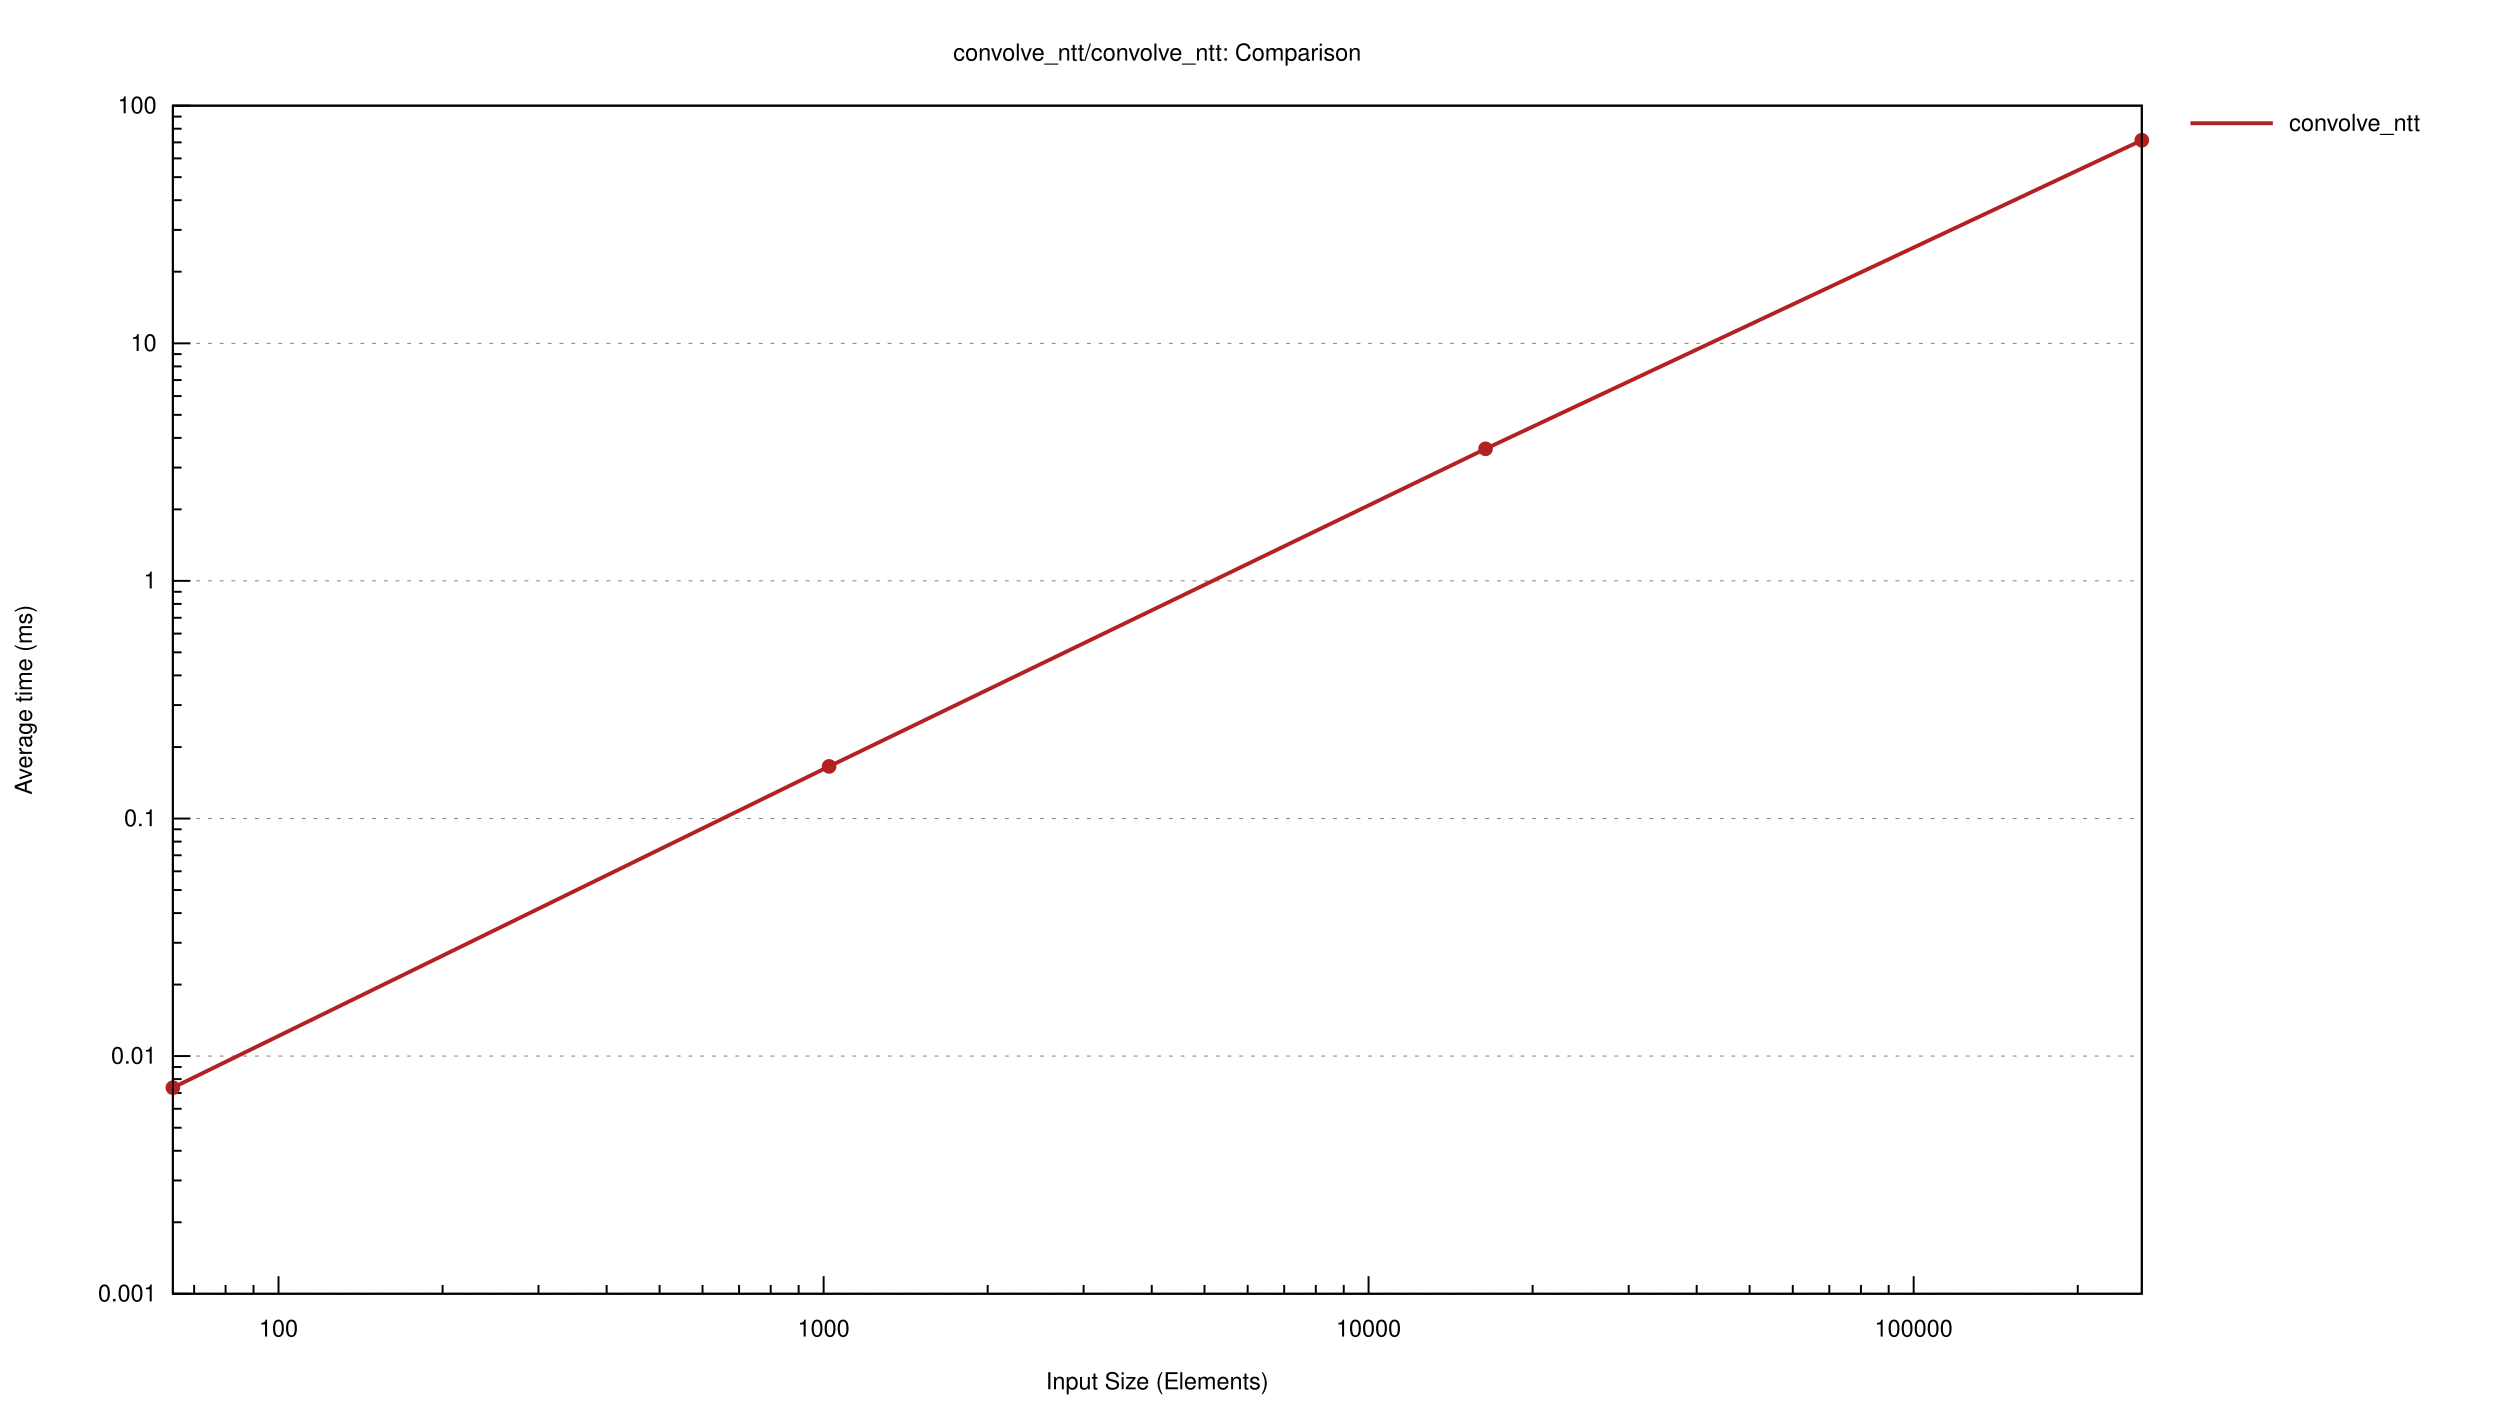
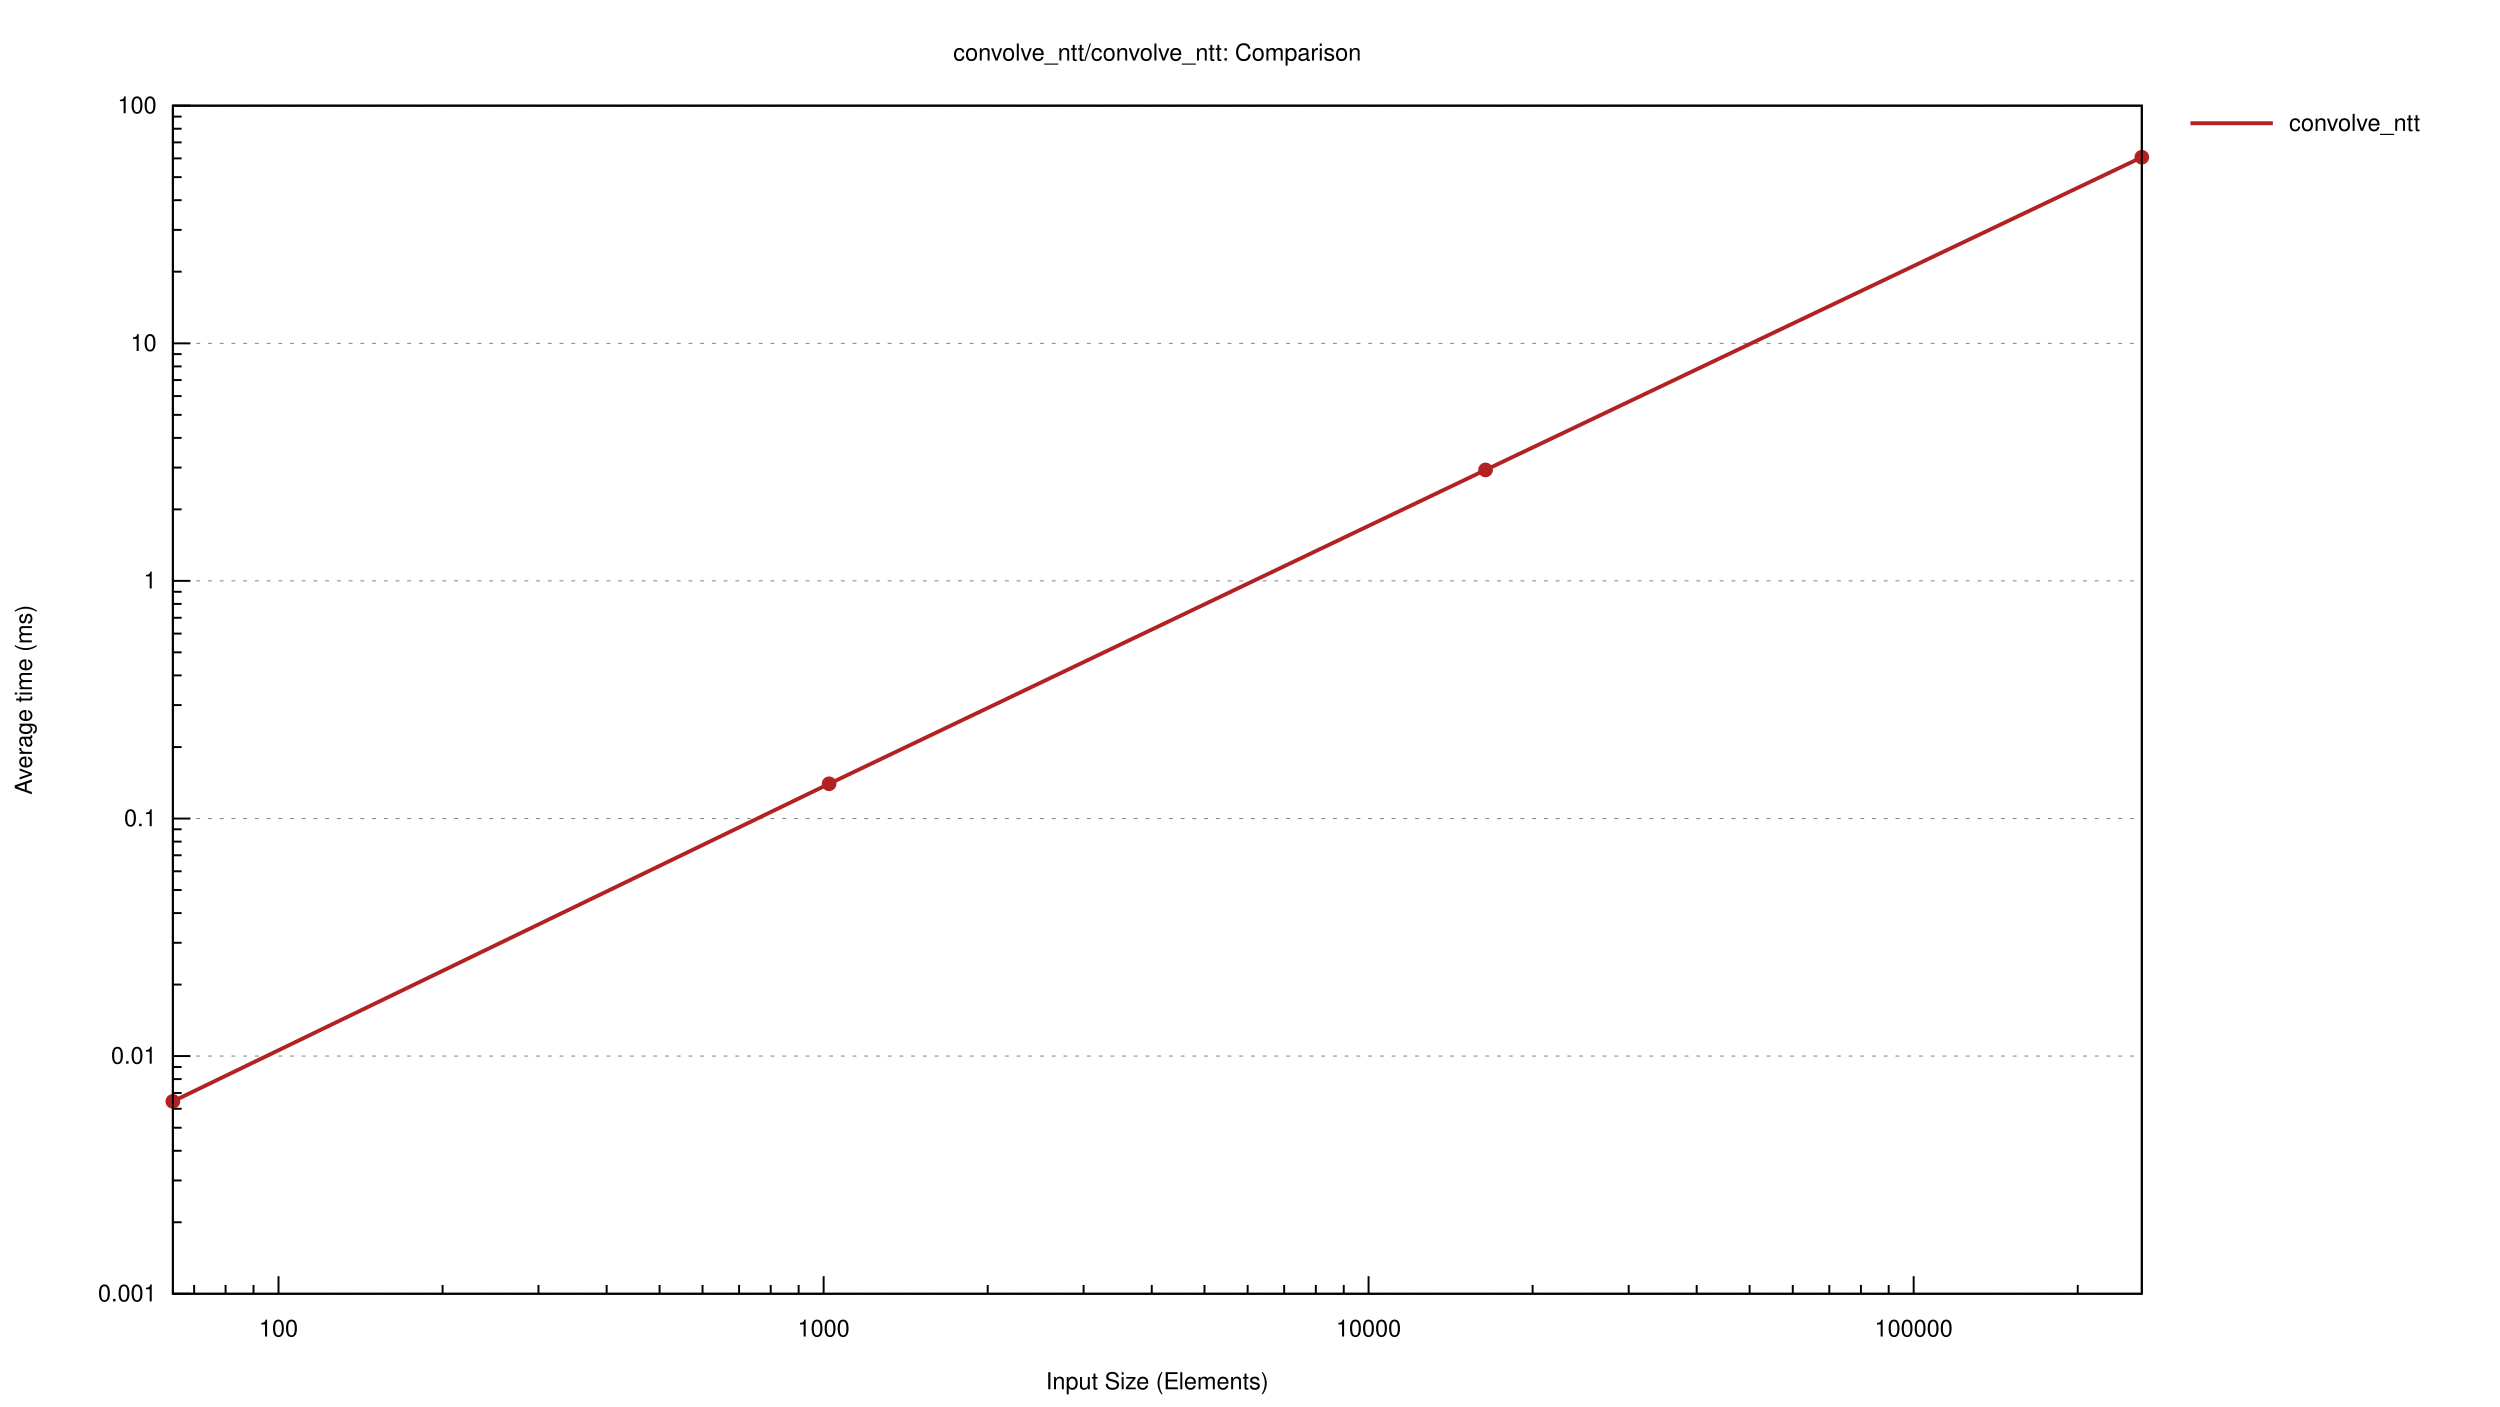
<svg xmlns="http://www.w3.org/2000/svg" xmlns:xlink="http://www.w3.org/1999/xlink" viewBox="0 0 1280 720">
  <g id="gnuplot_canvas">
    <rect x="0" y="0" width="1280" height="720" fill="none" />
    <defs>
      <circle id="gpDot" r="0.5" stroke-width="0.5" />
      <path id="gpPt0" stroke-width="0.222" stroke="currentColor" d="M-1,0 h2 M0,-1 v2" />
      <path id="gpPt1" stroke-width="0.222" stroke="currentColor" d="M-1,-1 L1,1 M1,-1 L-1,1" />
      <path id="gpPt2" stroke-width="0.222" stroke="currentColor" d="M-1,0 L1,0 M0,-1 L0,1 M-1,-1 L1,1 M-1,1 L1,-1" />
      <rect id="gpPt3" stroke-width="0.222" stroke="currentColor" x="-1" y="-1" width="2" height="2" />
      <rect id="gpPt4" stroke-width="0.222" stroke="currentColor" fill="currentColor" x="-1" y="-1" width="2" height="2" />
      <circle id="gpPt5" stroke-width="0.222" stroke="currentColor" cx="0" cy="0" r="1" />
      <use xlink:href="#gpPt5" id="gpPt6" fill="currentColor" stroke="none" />
      <path id="gpPt7" stroke-width="0.222" stroke="currentColor" d="M0,-1.33 L-1.33,0.67 L1.33,0.67 z" />
      <use xlink:href="#gpPt7" id="gpPt8" fill="currentColor" stroke="none" />
      <use xlink:href="#gpPt7" id="gpPt9" stroke="currentColor" transform="rotate(180)" />
      <use xlink:href="#gpPt9" id="gpPt10" fill="currentColor" stroke="none" />
      <use xlink:href="#gpPt3" id="gpPt11" stroke="currentColor" transform="rotate(45)" />
      <use xlink:href="#gpPt11" id="gpPt12" fill="currentColor" stroke="none" />
      <path id="gpPt13" stroke-width="0.222" stroke="currentColor" d="M0,1.330 L1.265,0.411 L0.782,-1.067 L-0.782,-1.076 L-1.265,0.411 z" />
      <use xlink:href="#gpPt13" id="gpPt14" fill="currentColor" stroke="none" />
      <filter id="textbox" filterUnits="objectBoundingBox" x="0" y="0" height="1" width="1">
        <feFlood flood-color="white" flood-opacity="1" result="bgnd" />
        <feComposite in="SourceGraphic" in2="bgnd" operator="atop" />
      </filter>
      <filter id="greybox" filterUnits="objectBoundingBox" x="0" y="0" height="1" width="1">
        <feFlood flood-color="lightgrey" flood-opacity="1" result="grey" />
        <feComposite in="SourceGraphic" in2="grey" operator="atop" />
      </filter>
    </defs>
    <g fill="none" color="white" stroke="currentColor" stroke-width="1.00" stroke-linecap="butt" stroke-linejoin="miter">
</g>
    <g fill="none" color="black" stroke="currentColor" stroke-width="1.00" stroke-linecap="butt" stroke-linejoin="miter">
</g>
    <g fill="none" color="black" stroke="black" stroke-width="0.50" stroke-linecap="butt" stroke-linejoin="miter">
</g>
    <g fill="none" color="gray" stroke="currentColor" stroke-width="0.50" stroke-linecap="butt" stroke-linejoin="miter">
      <path stroke="gray" stroke-dasharray="2,4" class="gridline" d="M88.5,662.4 L1096.6,662.4  " />
    </g>
    <g fill="none" color="gray" stroke="gray" stroke-width="1.00" stroke-linecap="butt" stroke-linejoin="miter">
</g>
    <g fill="none" color="black" stroke="currentColor" stroke-width="1.00" stroke-linecap="butt" stroke-linejoin="miter">
      <path stroke="black" d="M88.5,662.4 L97.5,662.4  " />
      <g transform="translate(80.2,666.3)" stroke="none" fill="black" font-family="Helvetica" font-size="12.00" text-anchor="end">
        <text>
          <tspan font-family="Helvetica"> 0.001</tspan>
        </text>
      </g>
    </g>
    <g fill="none" color="black" stroke="currentColor" stroke-width="1.00" stroke-linecap="butt" stroke-linejoin="miter">
      <path stroke="black" d="M88.5,625.8 L93.0,625.8 M88.5,604.4 L93.0,604.4 M88.5,589.2 L93.0,589.2 M88.5,577.4 L93.0,577.4   M88.5,567.7 L93.0,567.7 M88.5,559.6 L93.0,559.6 M88.5,552.5 L93.0,552.5 M88.5,546.3 L93.0,546.3    " />
    </g>
    <g fill="none" color="black" stroke="black" stroke-width="0.50" stroke-linecap="butt" stroke-linejoin="miter">
</g>
    <g fill="none" color="gray" stroke="currentColor" stroke-width="0.50" stroke-linecap="butt" stroke-linejoin="miter">
      <path stroke="gray" stroke-dasharray="2,4" class="gridline" d="M88.5,540.7 L1096.6,540.7  " />
    </g>
    <g fill="none" color="gray" stroke="gray" stroke-width="1.00" stroke-linecap="butt" stroke-linejoin="miter">
</g>
    <g fill="none" color="black" stroke="currentColor" stroke-width="1.00" stroke-linecap="butt" stroke-linejoin="miter">
      <path stroke="black" d="M88.5,540.7 L97.5,540.7  " />
      <g transform="translate(80.2,544.6)" stroke="none" fill="black" font-family="Helvetica" font-size="12.00" text-anchor="end">
        <text>
          <tspan font-family="Helvetica"> 0.01</tspan>
        </text>
      </g>
    </g>
    <g fill="none" color="black" stroke="currentColor" stroke-width="1.00" stroke-linecap="butt" stroke-linejoin="miter">
      <path stroke="black" d="M88.5,504.1 L93.0,504.1 M88.5,482.7 L93.0,482.7 M88.5,467.5 L93.0,467.5 M88.5,455.7 L93.0,455.7   M88.5,446.1 L93.0,446.1 M88.5,437.9 L93.0,437.9 M88.5,430.9 L93.0,430.9 M88.5,424.6 L93.0,424.6    " />
    </g>
    <g fill="none" color="black" stroke="black" stroke-width="0.50" stroke-linecap="butt" stroke-linejoin="miter">
</g>
    <g fill="none" color="gray" stroke="currentColor" stroke-width="0.50" stroke-linecap="butt" stroke-linejoin="miter">
      <path stroke="gray" stroke-dasharray="2,4" class="gridline" d="M88.5,419.1 L1096.6,419.1  " />
    </g>
    <g fill="none" color="gray" stroke="gray" stroke-width="1.00" stroke-linecap="butt" stroke-linejoin="miter">
</g>
    <g fill="none" color="black" stroke="currentColor" stroke-width="1.00" stroke-linecap="butt" stroke-linejoin="miter">
      <path stroke="black" d="M88.5,419.1 L97.5,419.1  " />
      <g transform="translate(80.2,423.0)" stroke="none" fill="black" font-family="Helvetica" font-size="12.00" text-anchor="end">
        <text>
          <tspan font-family="Helvetica"> 0.1</tspan>
        </text>
      </g>
    </g>
    <g fill="none" color="black" stroke="currentColor" stroke-width="1.00" stroke-linecap="butt" stroke-linejoin="miter">
      <path stroke="black" d="M88.5,382.5 L93.0,382.5 M88.5,361.0 L93.0,361.0 M88.5,345.8 L93.0,345.8 M88.5,334.0 L93.0,334.0   M88.5,324.4 L93.0,324.4 M88.5,316.3 L93.0,316.3 M88.5,309.2 L93.0,309.2 M88.5,303.0 L93.0,303.0    " />
    </g>
    <g fill="none" color="black" stroke="black" stroke-width="0.50" stroke-linecap="butt" stroke-linejoin="miter">
</g>
    <g fill="none" color="gray" stroke="currentColor" stroke-width="0.50" stroke-linecap="butt" stroke-linejoin="miter">
      <path stroke="gray" stroke-dasharray="2,4" class="gridline" d="M88.5,297.4 L1096.6,297.4  " />
    </g>
    <g fill="none" color="gray" stroke="gray" stroke-width="1.00" stroke-linecap="butt" stroke-linejoin="miter">
</g>
    <g fill="none" color="black" stroke="currentColor" stroke-width="1.00" stroke-linecap="butt" stroke-linejoin="miter">
      <path stroke="black" d="M88.5,297.4 L97.5,297.4  " />
      <g transform="translate(80.2,301.3)" stroke="none" fill="black" font-family="Helvetica" font-size="12.00" text-anchor="end">
        <text>
          <tspan font-family="Helvetica"> 1</tspan>
        </text>
      </g>
    </g>
    <g fill="none" color="black" stroke="currentColor" stroke-width="1.00" stroke-linecap="butt" stroke-linejoin="miter">
      <path stroke="black" d="M88.5,260.8 L93.0,260.8 M88.5,239.4 L93.0,239.4 M88.5,224.2 L93.0,224.2 M88.5,212.4 L93.0,212.4   M88.5,202.8 L93.0,202.8 M88.5,194.6 L93.0,194.6 M88.5,187.6 L93.0,187.6 M88.5,181.3 L93.0,181.3    " />
    </g>
    <g fill="none" color="black" stroke="black" stroke-width="0.50" stroke-linecap="butt" stroke-linejoin="miter">
</g>
    <g fill="none" color="gray" stroke="currentColor" stroke-width="0.50" stroke-linecap="butt" stroke-linejoin="miter">
      <path stroke="gray" stroke-dasharray="2,4" class="gridline" d="M88.5,175.8 L1096.6,175.8  " />
    </g>
    <g fill="none" color="gray" stroke="gray" stroke-width="1.00" stroke-linecap="butt" stroke-linejoin="miter">
</g>
    <g fill="none" color="black" stroke="currentColor" stroke-width="1.00" stroke-linecap="butt" stroke-linejoin="miter">
      <path stroke="black" d="M88.5,175.8 L97.5,175.8  " />
      <g transform="translate(80.2,179.7)" stroke="none" fill="black" font-family="Helvetica" font-size="12.00" text-anchor="end">
        <text>
          <tspan font-family="Helvetica"> 10</tspan>
        </text>
      </g>
    </g>
    <g fill="none" color="black" stroke="currentColor" stroke-width="1.00" stroke-linecap="butt" stroke-linejoin="miter">
      <path stroke="black" d="M88.5,139.1 L93.0,139.1 M88.5,117.7 L93.0,117.7 M88.5,102.5 L93.0,102.5 M88.5,90.7 L93.0,90.7   M88.5,81.1 L93.0,81.1 M88.5,72.9 L93.0,72.9 M88.5,65.9 L93.0,65.9 M88.5,59.7 L93.0,59.7    " />
    </g>
    <g fill="none" color="black" stroke="black" stroke-width="0.50" stroke-linecap="butt" stroke-linejoin="miter">
</g>
    <g fill="none" color="gray" stroke="currentColor" stroke-width="0.50" stroke-linecap="butt" stroke-linejoin="miter">
      <path stroke="gray" stroke-dasharray="2,4" class="gridline" d="M88.5,54.1 L1096.6,54.1  " />
    </g>
    <g fill="none" color="gray" stroke="gray" stroke-width="1.00" stroke-linecap="butt" stroke-linejoin="miter">
</g>
    <g fill="none" color="black" stroke="currentColor" stroke-width="1.00" stroke-linecap="butt" stroke-linejoin="miter">
      <path stroke="black" d="M88.5,54.1 L97.5,54.1  " />
      <g transform="translate(80.2,58.0)" stroke="none" fill="black" font-family="Helvetica" font-size="12.00" text-anchor="end">
        <text>
          <tspan font-family="Helvetica"> 100</tspan>
        </text>
      </g>
    </g>
    <g fill="none" color="black" stroke="currentColor" stroke-width="1.00" stroke-linecap="butt" stroke-linejoin="miter">
      <path stroke="black" d="M99.4,662.4 L99.4,657.9 M115.5,662.4 L115.5,657.9 M129.8,662.4 L129.8,657.9 M142.6,662.4 L142.6,653.4    " />
      <g transform="translate(142.6,684.3)" stroke="none" fill="black" font-family="Helvetica" font-size="12.00" text-anchor="middle">
        <text>
          <tspan font-family="Helvetica"> 100</tspan>
        </text>
      </g>
    </g>
    <g fill="none" color="black" stroke="currentColor" stroke-width="1.00" stroke-linecap="butt" stroke-linejoin="miter">
      <path stroke="black" d="M226.6,662.4 L226.6,657.9 M275.7,662.4 L275.7,657.9 M310.6,662.4 L310.6,657.9 M337.7,662.4 L337.7,657.9   M359.7,662.4 L359.7,657.9 M378.4,662.4 L378.4,657.9 M394.6,662.4 L394.6,657.9 M408.9,662.4 L408.9,657.9   M421.7,662.4 L421.7,653.4  " />
      <g transform="translate(421.7,684.3)" stroke="none" fill="black" font-family="Helvetica" font-size="12.00" text-anchor="middle">
        <text>
          <tspan font-family="Helvetica"> 1000</tspan>
        </text>
      </g>
    </g>
    <g fill="none" color="black" stroke="currentColor" stroke-width="1.00" stroke-linecap="butt" stroke-linejoin="miter">
      <path stroke="black" d="M505.7,662.4 L505.7,657.9 M554.8,662.4 L554.8,657.9 M589.7,662.4 L589.7,657.9 M616.7,662.4 L616.7,657.9   M638.8,662.4 L638.8,657.9 M657.5,662.4 L657.5,657.9 M673.7,662.4 L673.7,657.9 M688.0,662.4 L688.0,657.9   M700.7,662.4 L700.7,653.4  " />
      <g transform="translate(700.7,684.3)" stroke="none" fill="black" font-family="Helvetica" font-size="12.00" text-anchor="middle">
        <text>
          <tspan font-family="Helvetica"> 10000</tspan>
        </text>
      </g>
    </g>
    <g fill="none" color="black" stroke="currentColor" stroke-width="1.00" stroke-linecap="butt" stroke-linejoin="miter">
      <path stroke="black" d="M784.7,662.4 L784.7,657.9 M833.9,662.4 L833.9,657.9 M868.7,662.4 L868.7,657.9 M895.8,662.4 L895.8,657.9   M917.9,662.4 L917.9,657.9 M936.6,662.4 L936.6,657.9 M952.8,662.4 L952.8,657.9 M967.0,662.4 L967.0,657.9   M979.8,662.4 L979.8,653.4  " />
      <g transform="translate(979.8,684.3)" stroke="none" fill="black" font-family="Helvetica" font-size="12.00" text-anchor="middle">
        <text>
          <tspan font-family="Helvetica"> 100000</tspan>
        </text>
      </g>
    </g>
    <g fill="none" color="black" stroke="currentColor" stroke-width="1.00" stroke-linecap="butt" stroke-linejoin="miter">
      <path stroke="black" d="M1063.8,662.4 L1063.8,657.9  " />
    </g>
    <g fill="none" color="black" stroke="currentColor" stroke-width="1.00" stroke-linecap="butt" stroke-linejoin="miter">
      <path stroke="black" d="M88.5,54.1 L88.5,662.4 L1096.6,662.4 L1096.6,54.1 L88.5,54.1 Z  " />
    </g>
    <g fill="none" color="black" stroke="currentColor" stroke-width="1.00" stroke-linecap="butt" stroke-linejoin="miter">
      <g transform="translate(16.3,358.3) rotate(270)" stroke="none" fill="black" font-family="Helvetica" font-size="12.00" text-anchor="middle">
        <text>
          <tspan font-family="Helvetica">Average time (ms)</tspan>
        </text>
      </g>
    </g>
    <g fill="none" color="black" stroke="currentColor" stroke-width="1.00" stroke-linecap="butt" stroke-linejoin="miter">
      <g transform="translate(592.5,711.3)" stroke="none" fill="black" font-family="Helvetica" font-size="12.00" text-anchor="middle">
        <text>
          <tspan font-family="Helvetica">Input Size (Elements)</tspan>
        </text>
      </g>
    </g>
    <g fill="none" color="black" stroke="currentColor" stroke-width="1.00" stroke-linecap="butt" stroke-linejoin="miter">
      <g transform="translate(592.5,31.0)" stroke="none" fill="black" font-family="Helvetica" font-size="12.00" text-anchor="middle">
        <text>
          <tspan font-family="Helvetica">convolve_ntt/convolve_ntt: Comparison</tspan>
        </text>
      </g>
    </g>
    <g id="gnuplot_plot_1">
      <g fill="none" color="white" stroke="black" stroke-width="2.00" stroke-linecap="butt" stroke-linejoin="miter">
</g>
      <g fill="none" color="black" stroke="currentColor" stroke-width="2.00" stroke-linecap="butt" stroke-linejoin="miter">
        <g transform="translate(1172.0,67.0)" stroke="none" fill="black" font-family="Helvetica" font-size="12.00" text-anchor="start">
          <text>
            <tspan font-family="Helvetica">convolve_ntt</tspan>
          </text>
        </g>
      </g>
      <g fill="none" color="black" stroke="currentColor" stroke-width="2.00" stroke-linecap="butt" stroke-linejoin="miter">
-         <path stroke="rgb(178,  34,  34)" d="M1121.5,63.1 L1163.7,63.1 M88.5,556.9 L424.5,392.4 L760.6,229.8 L1096.6,71.8  " />
+         <path stroke="rgb(178,  34,  34)" d="M1121.5,63.1 L1163.7,63.1 M88.5,563.9 L424.5,401.3 L760.6,240.6 L1096.6,80.5  " />
      </g>
    </g>
    <g id="gnuplot_plot_2">
      <g fill="none" color="white" stroke="rgb(178,  34,  34)" stroke-width="1.00" stroke-linecap="butt" stroke-linejoin="miter">
</g>
      <g fill="none" color="black" stroke="currentColor" stroke-width="1.00" stroke-linecap="butt" stroke-linejoin="miter">
-         <use xlink:href="#gpPt6" transform="translate(88.5,556.9) scale(3.38)" color="rgb(178,  34,  34)" />
-         <use xlink:href="#gpPt6" transform="translate(424.5,392.4) scale(3.38)" color="rgb(178,  34,  34)" />
-         <use xlink:href="#gpPt6" transform="translate(760.6,229.8) scale(3.38)" color="rgb(178,  34,  34)" />
-         <use xlink:href="#gpPt6" transform="translate(1096.6,71.8) scale(3.38)" color="rgb(178,  34,  34)" />
+         <use xlink:href="#gpPt6" transform="translate(88.5,563.9) scale(3.38)" color="rgb(178,  34,  34)" />
+         <use xlink:href="#gpPt6" transform="translate(424.5,401.3) scale(3.38)" color="rgb(178,  34,  34)" />
+         <use xlink:href="#gpPt6" transform="translate(760.6,240.6) scale(3.38)" color="rgb(178,  34,  34)" />
+         <use xlink:href="#gpPt6" transform="translate(1096.6,80.5) scale(3.38)" color="rgb(178,  34,  34)" />
      </g>
    </g>
    <g fill="none" color="white" stroke="rgb(178,  34,  34)" stroke-width="2.00" stroke-linecap="butt" stroke-linejoin="miter">
</g>
    <g fill="none" color="black" stroke="currentColor" stroke-width="2.00" stroke-linecap="butt" stroke-linejoin="miter">
</g>
    <g fill="none" color="black" stroke="black" stroke-width="1.00" stroke-linecap="butt" stroke-linejoin="miter">
</g>
    <g fill="none" color="black" stroke="currentColor" stroke-width="1.00" stroke-linecap="butt" stroke-linejoin="miter">
      <path stroke="black" d="M88.5,54.1 L88.5,662.4 L1096.6,662.4 L1096.6,54.1 L88.5,54.1 Z  " />
    </g>
    <g fill="none" color="black" stroke="currentColor" stroke-width="1.00" stroke-linecap="butt" stroke-linejoin="miter">
</g>
  </g>
</svg>
